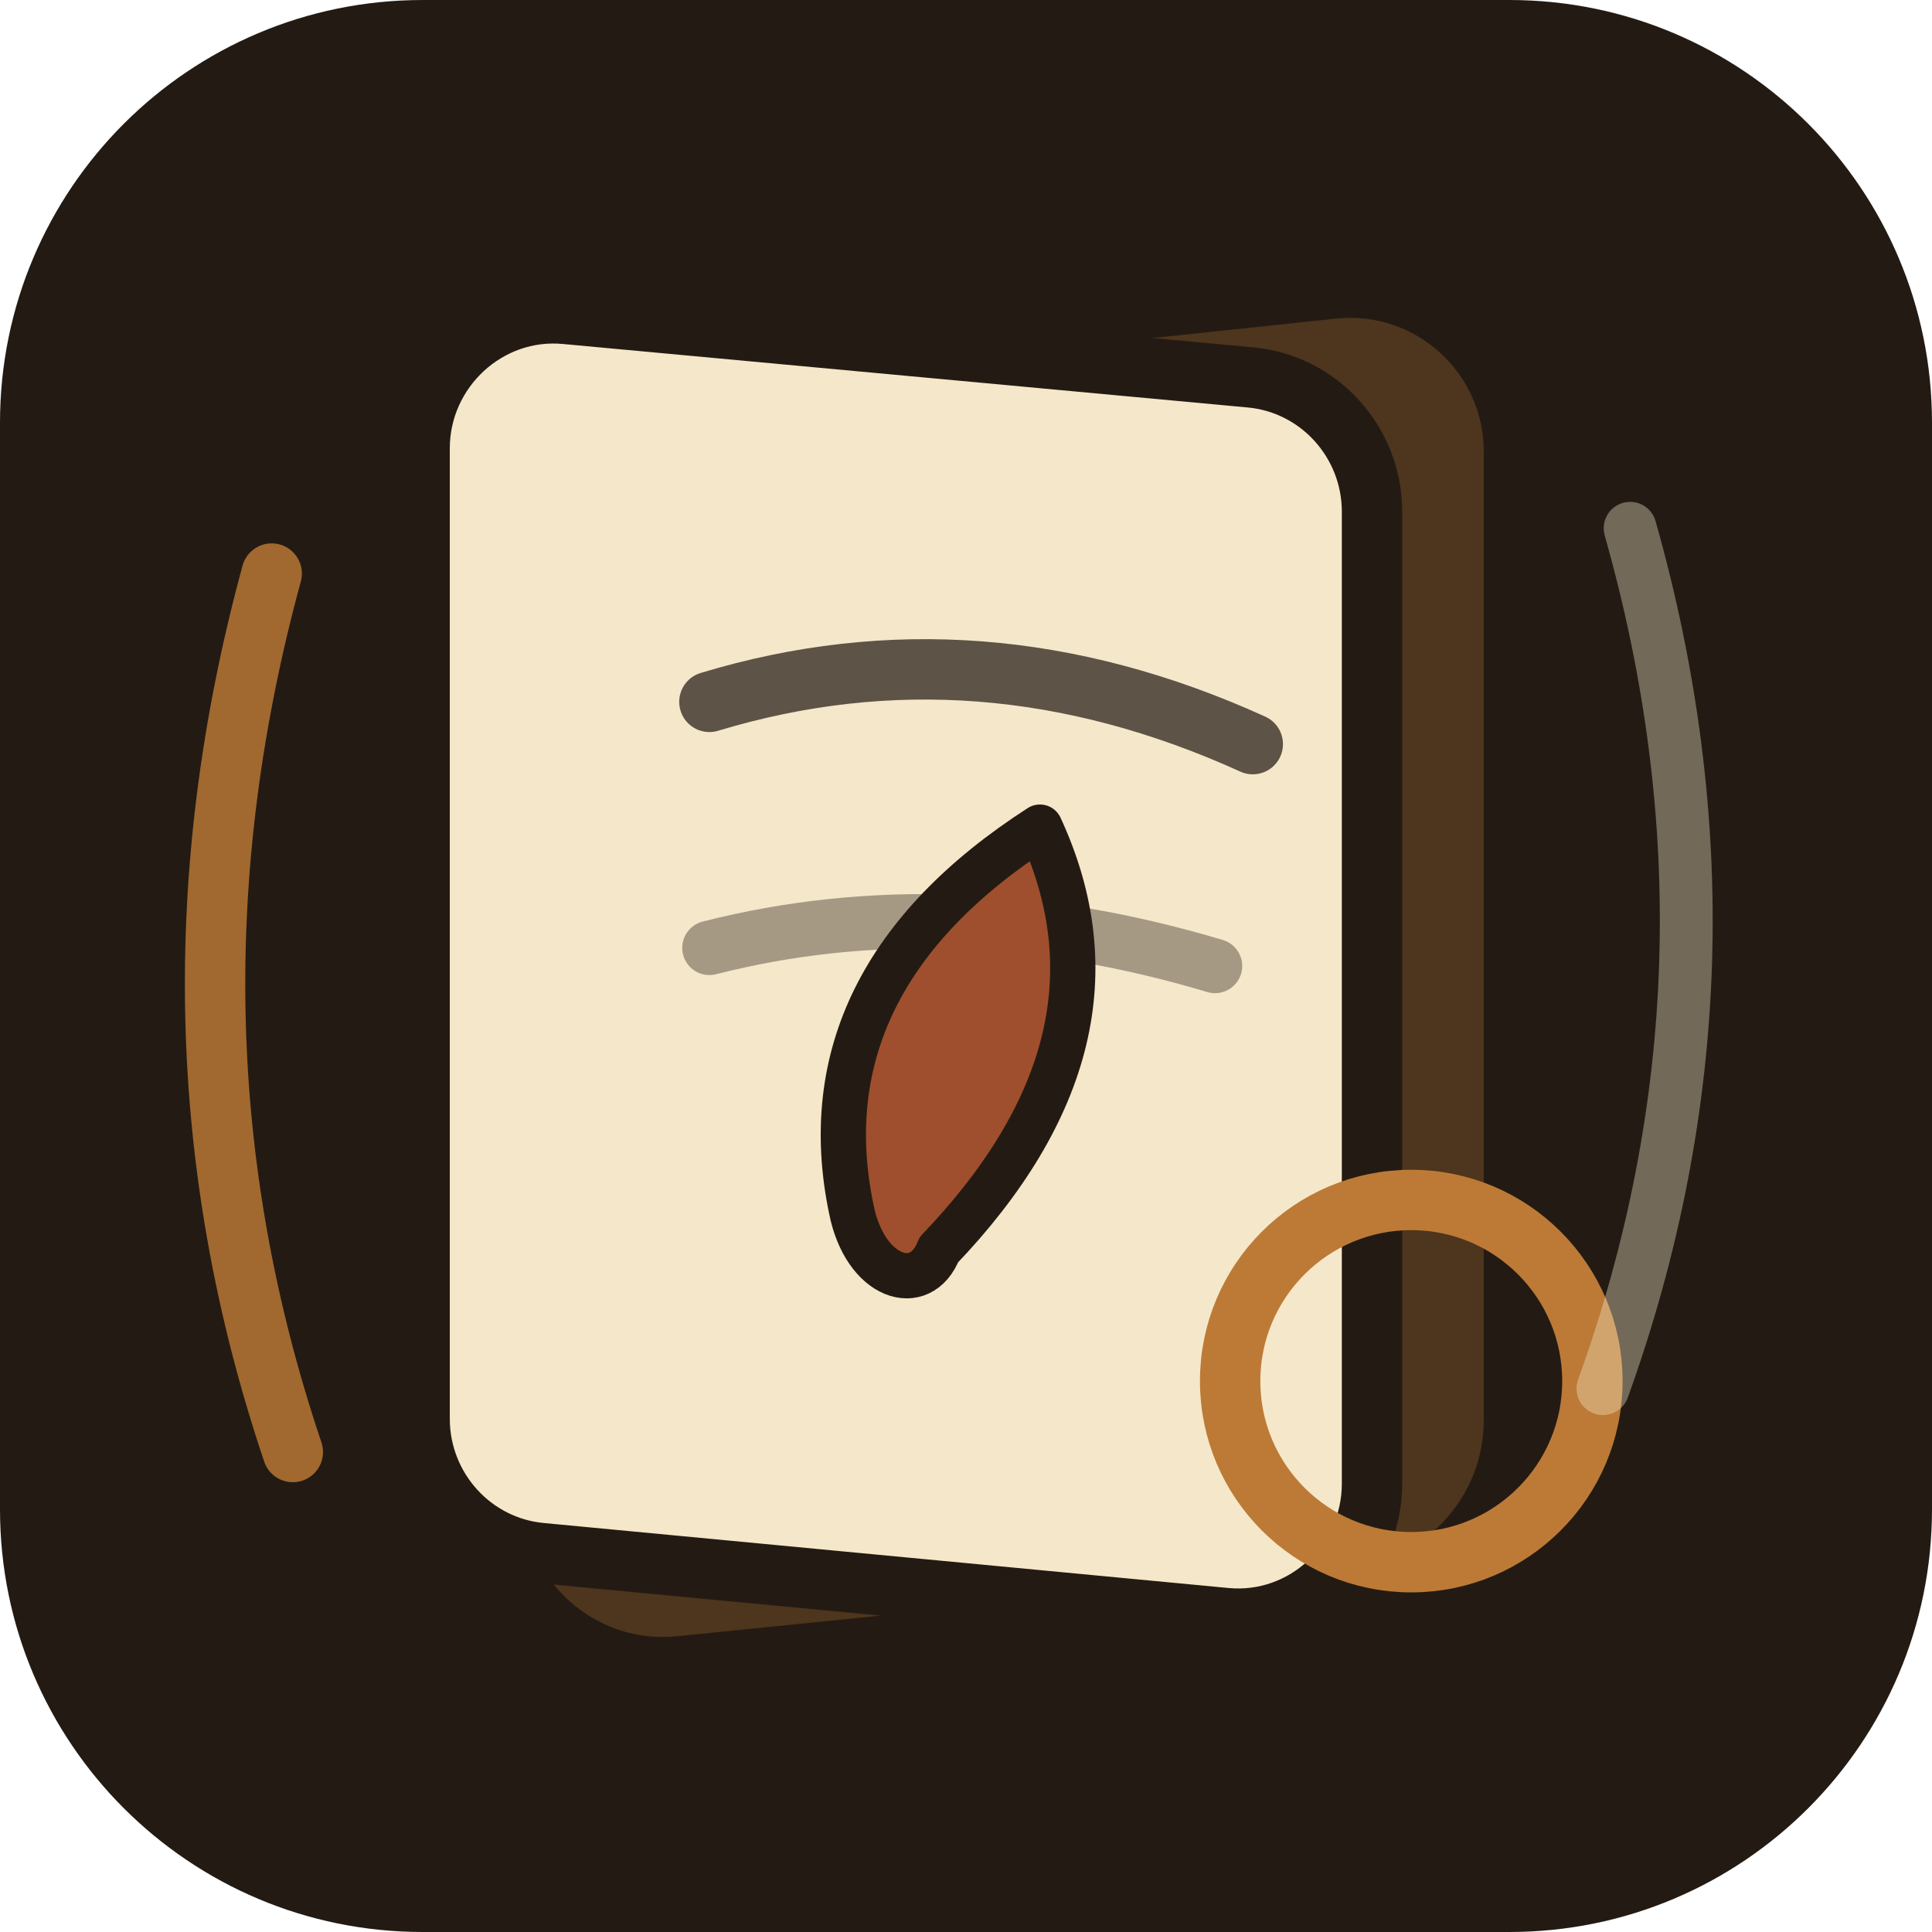
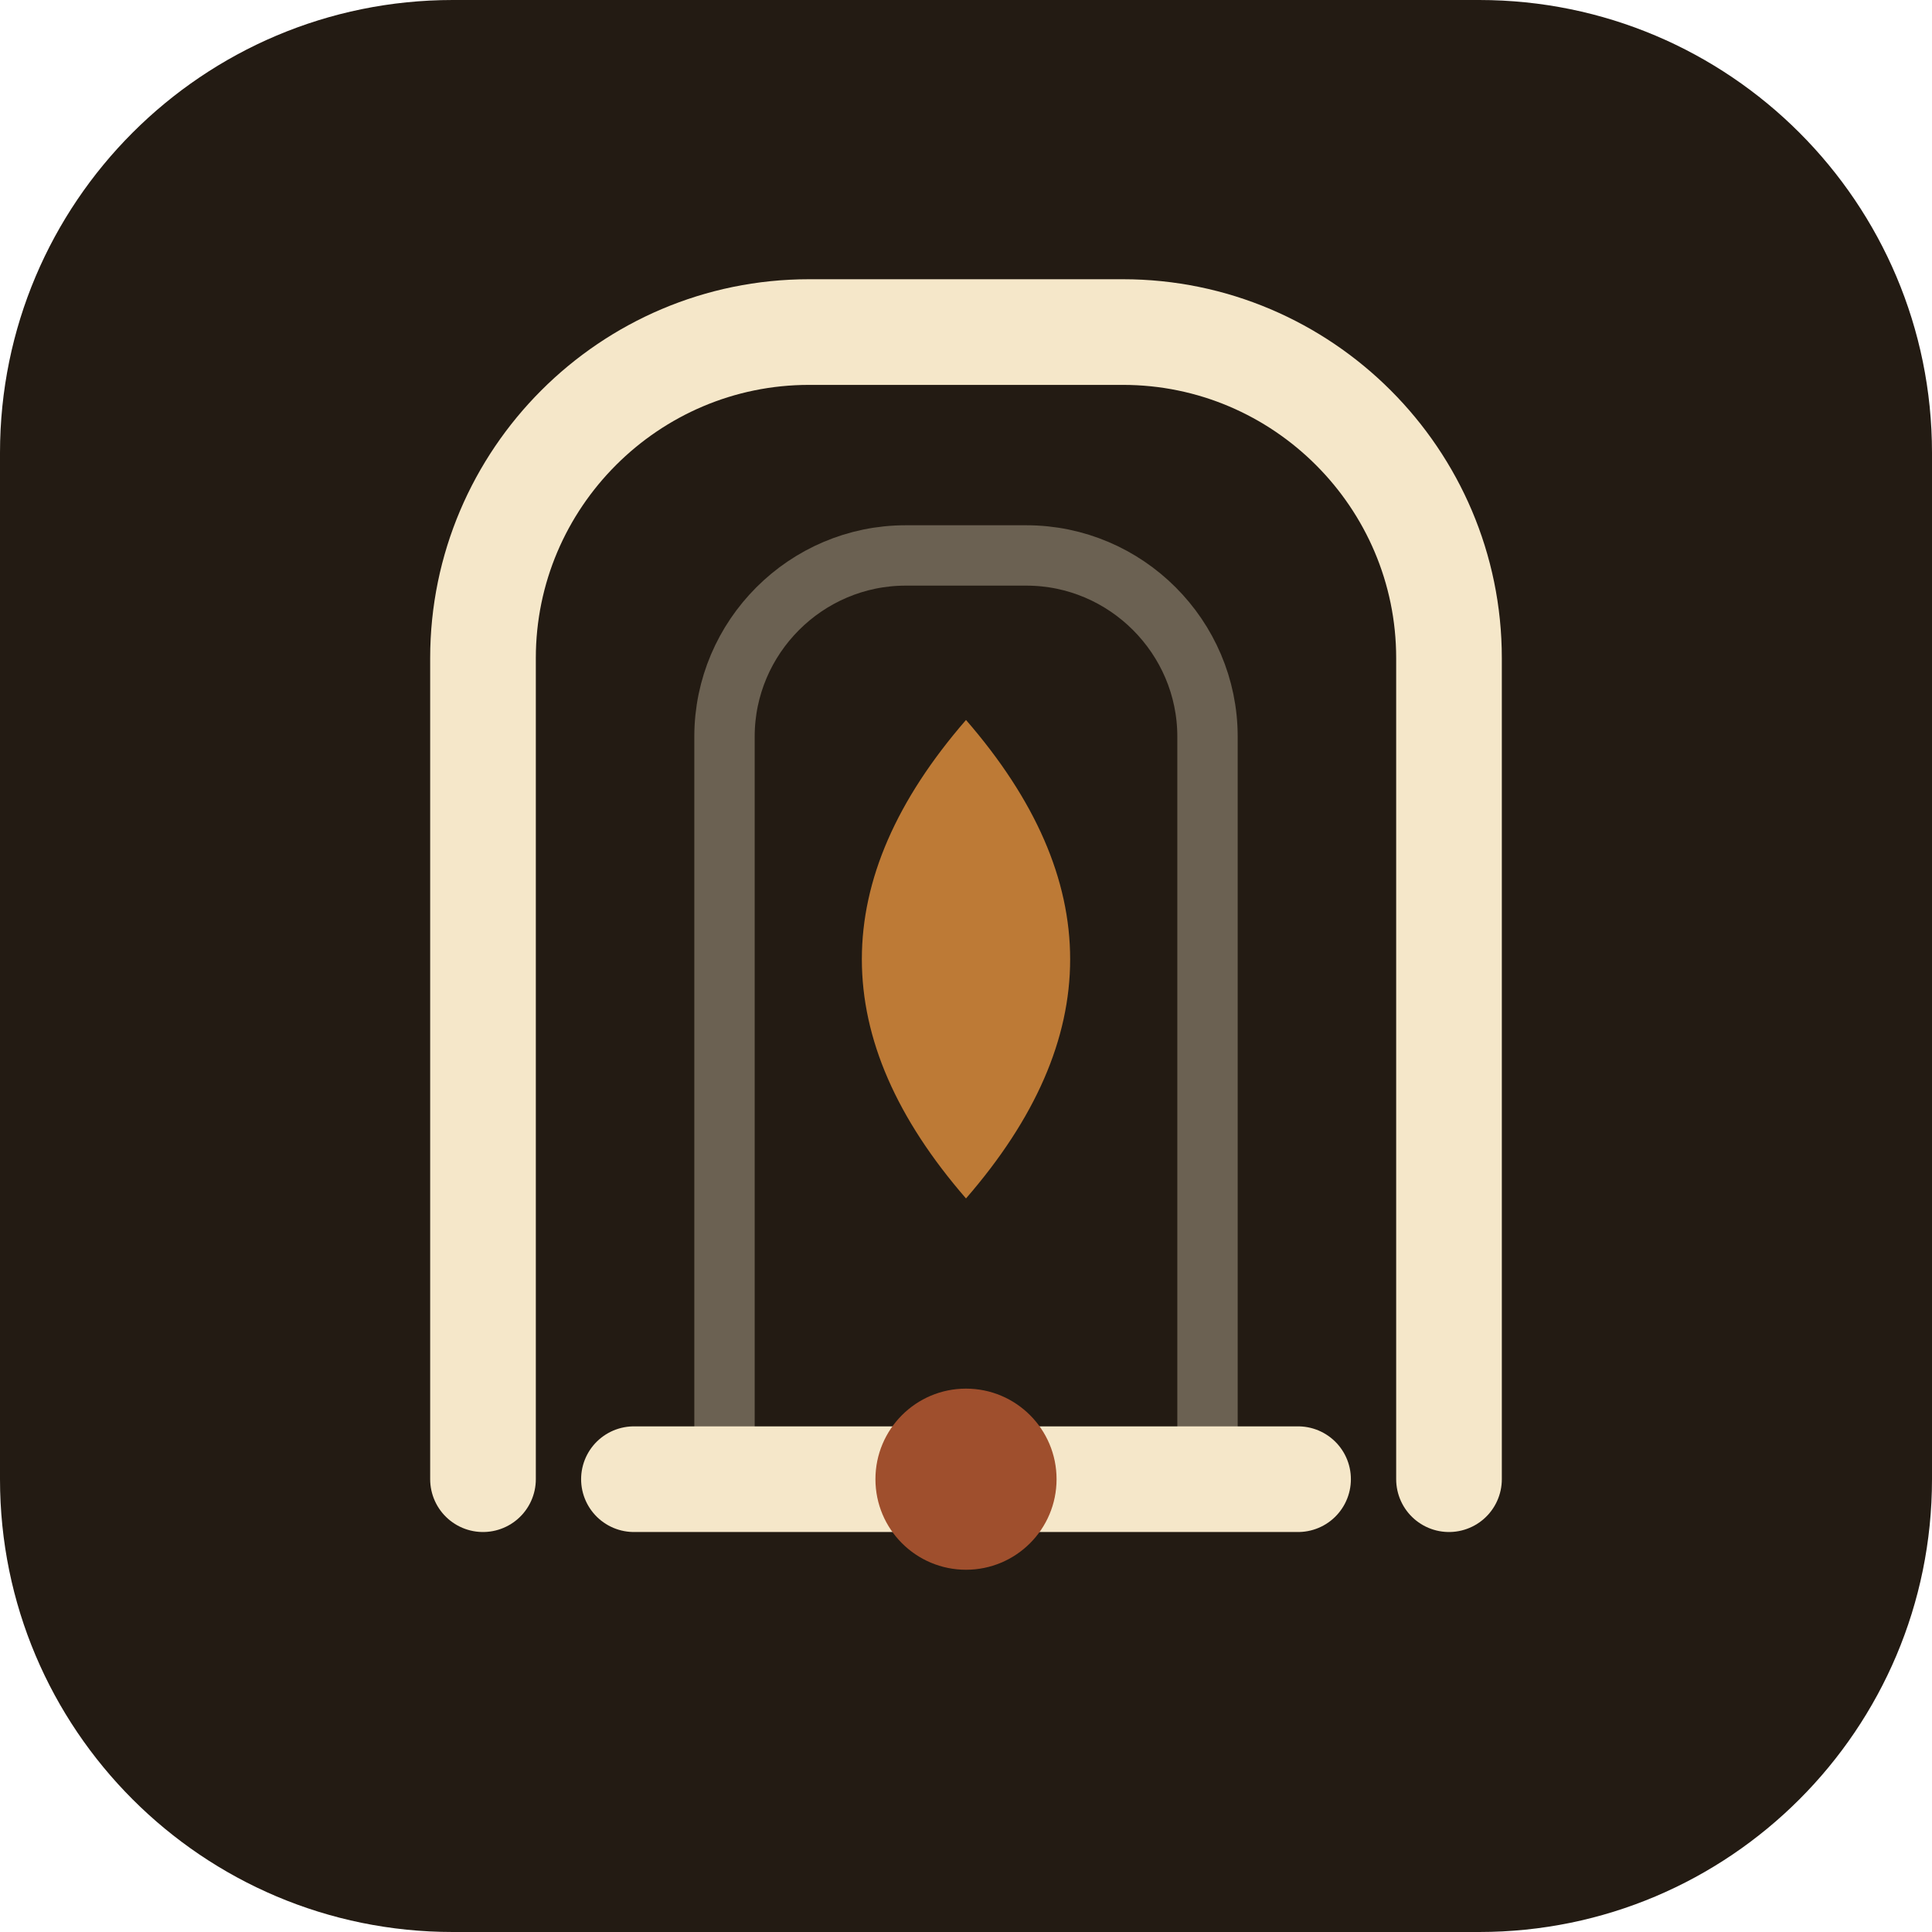
<svg xmlns="http://www.w3.org/2000/svg" width="128" height="128" viewBox="0 0 128 128" fill="none">
-   <rect width="128" height="128" rx="28" fill="#231B13" />
-   <path d="M44.2 25.8 88.6 21.1c5.2-.5 9.7 3.6 9.7 8.8v64.2c0 5.1-3.9 9.3-9 9.8l-44.4 4.5c-5.5.6-10.3-3.8-10.3-9.3V35.6c0-5 4-9.2 9.6-9.8Z" fill="#BD7A36" opacity=".28" />
-   <path d="M37.5 20.8 82.8 25c4.6.4 8.1 4.3 8.1 8.9v64.4c0 5.2-4.5 9.4-9.7 8.9l-45.3-4.3c-4.6-.4-8.1-4.3-8.1-8.9V29.7c0-5.2 4.5-9.4 9.7-8.9Z" fill="#F5E7C9" stroke="#231B13" stroke-width="4" stroke-linejoin="round" />
-   <path d="M47 46.5c11.9-3.6 23.9-2.7 36 2.8" stroke="#231B13" stroke-width="4" stroke-linecap="round" opacity=".72" />
-   <path d="M47 62.8c10.6-2.7 21.8-2.3 33.5 1.2" stroke="#231B13" stroke-width="3.6" stroke-linecap="round" opacity=".38" />
-   <path d="M62.2 82.8c8.8-9.2 11.1-18.5 6.7-28C58.5 61.5 54.3 70 56.4 80.1c.9 4.6 4.6 5.8 5.8 2.7Z" fill="#9F4F2D" stroke="#231B13" stroke-width="3" stroke-linejoin="round" />
-   <circle cx="93.5" cy="91.5" r="12" stroke="#BD7A36" stroke-width="4" />
-   <path d="M18 38c-5.4 19.8-5 39.2 1.4 58.2" stroke="#BD7A36" stroke-width="4" stroke-linecap="round" opacity=".82" />
-   <path d="M108 35c5.5 19.4 4.9 38.4-1.8 57" stroke="#F5E7C9" stroke-width="3.5" stroke-linecap="round" opacity=".38" />
+   <rect width="128" height="128" rx="30" fill="#231B13" />
+   <path d="M32 98V43.6C32 31.7 41.7 22 53.6 22h20.8C86.3 22 96 31.7 96 43.6V98" stroke="#F5E7C9" stroke-width="7" stroke-linecap="round" stroke-linejoin="round" />
+   <path d="M48 98V48.8C48 42.2 53.4 36.8 60 36.8h8c6.6 0 12 5.4 12 12V98" stroke="#F5E7C9" stroke-width="4" stroke-linecap="round" stroke-linejoin="round" opacity=".34" />
+   <path d="M64 79.4c9.2-10.6 9.2-21.1 0-31.7-9.2 10.6-9.2 21.1 0 31.7Z" fill="#BD7A36" />
+   <path d="M42 98h44" stroke="#F5E7C9" stroke-width="7" stroke-linecap="round" />
+   <circle cx="64" cy="98" r="6" fill="#9F4F2D" />
</svg>
